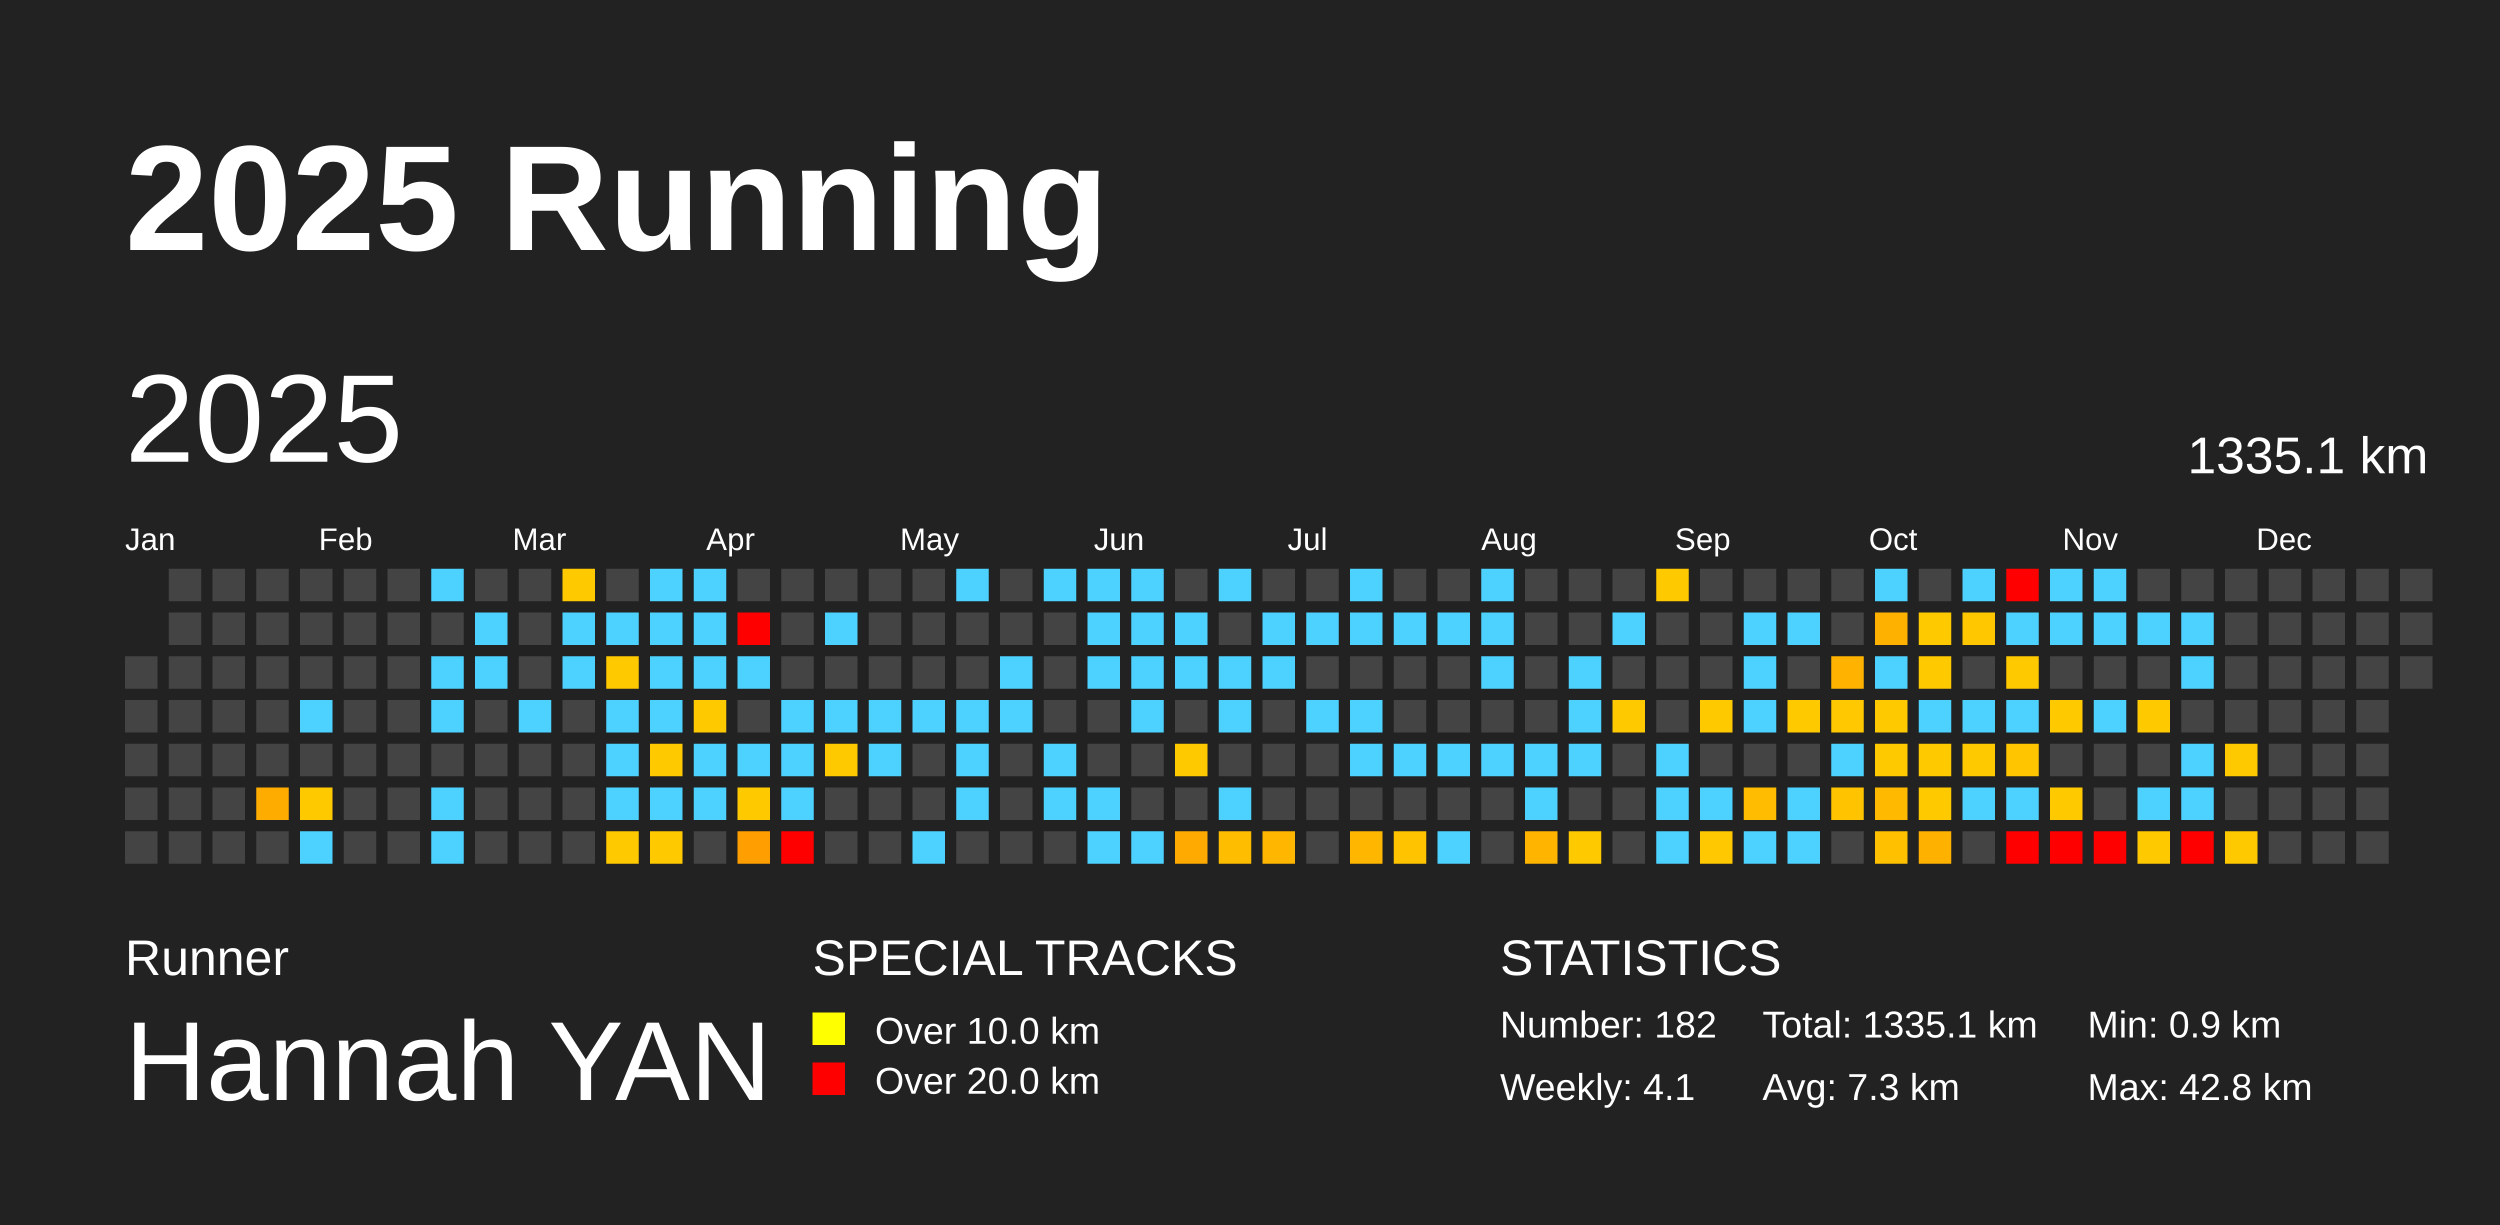
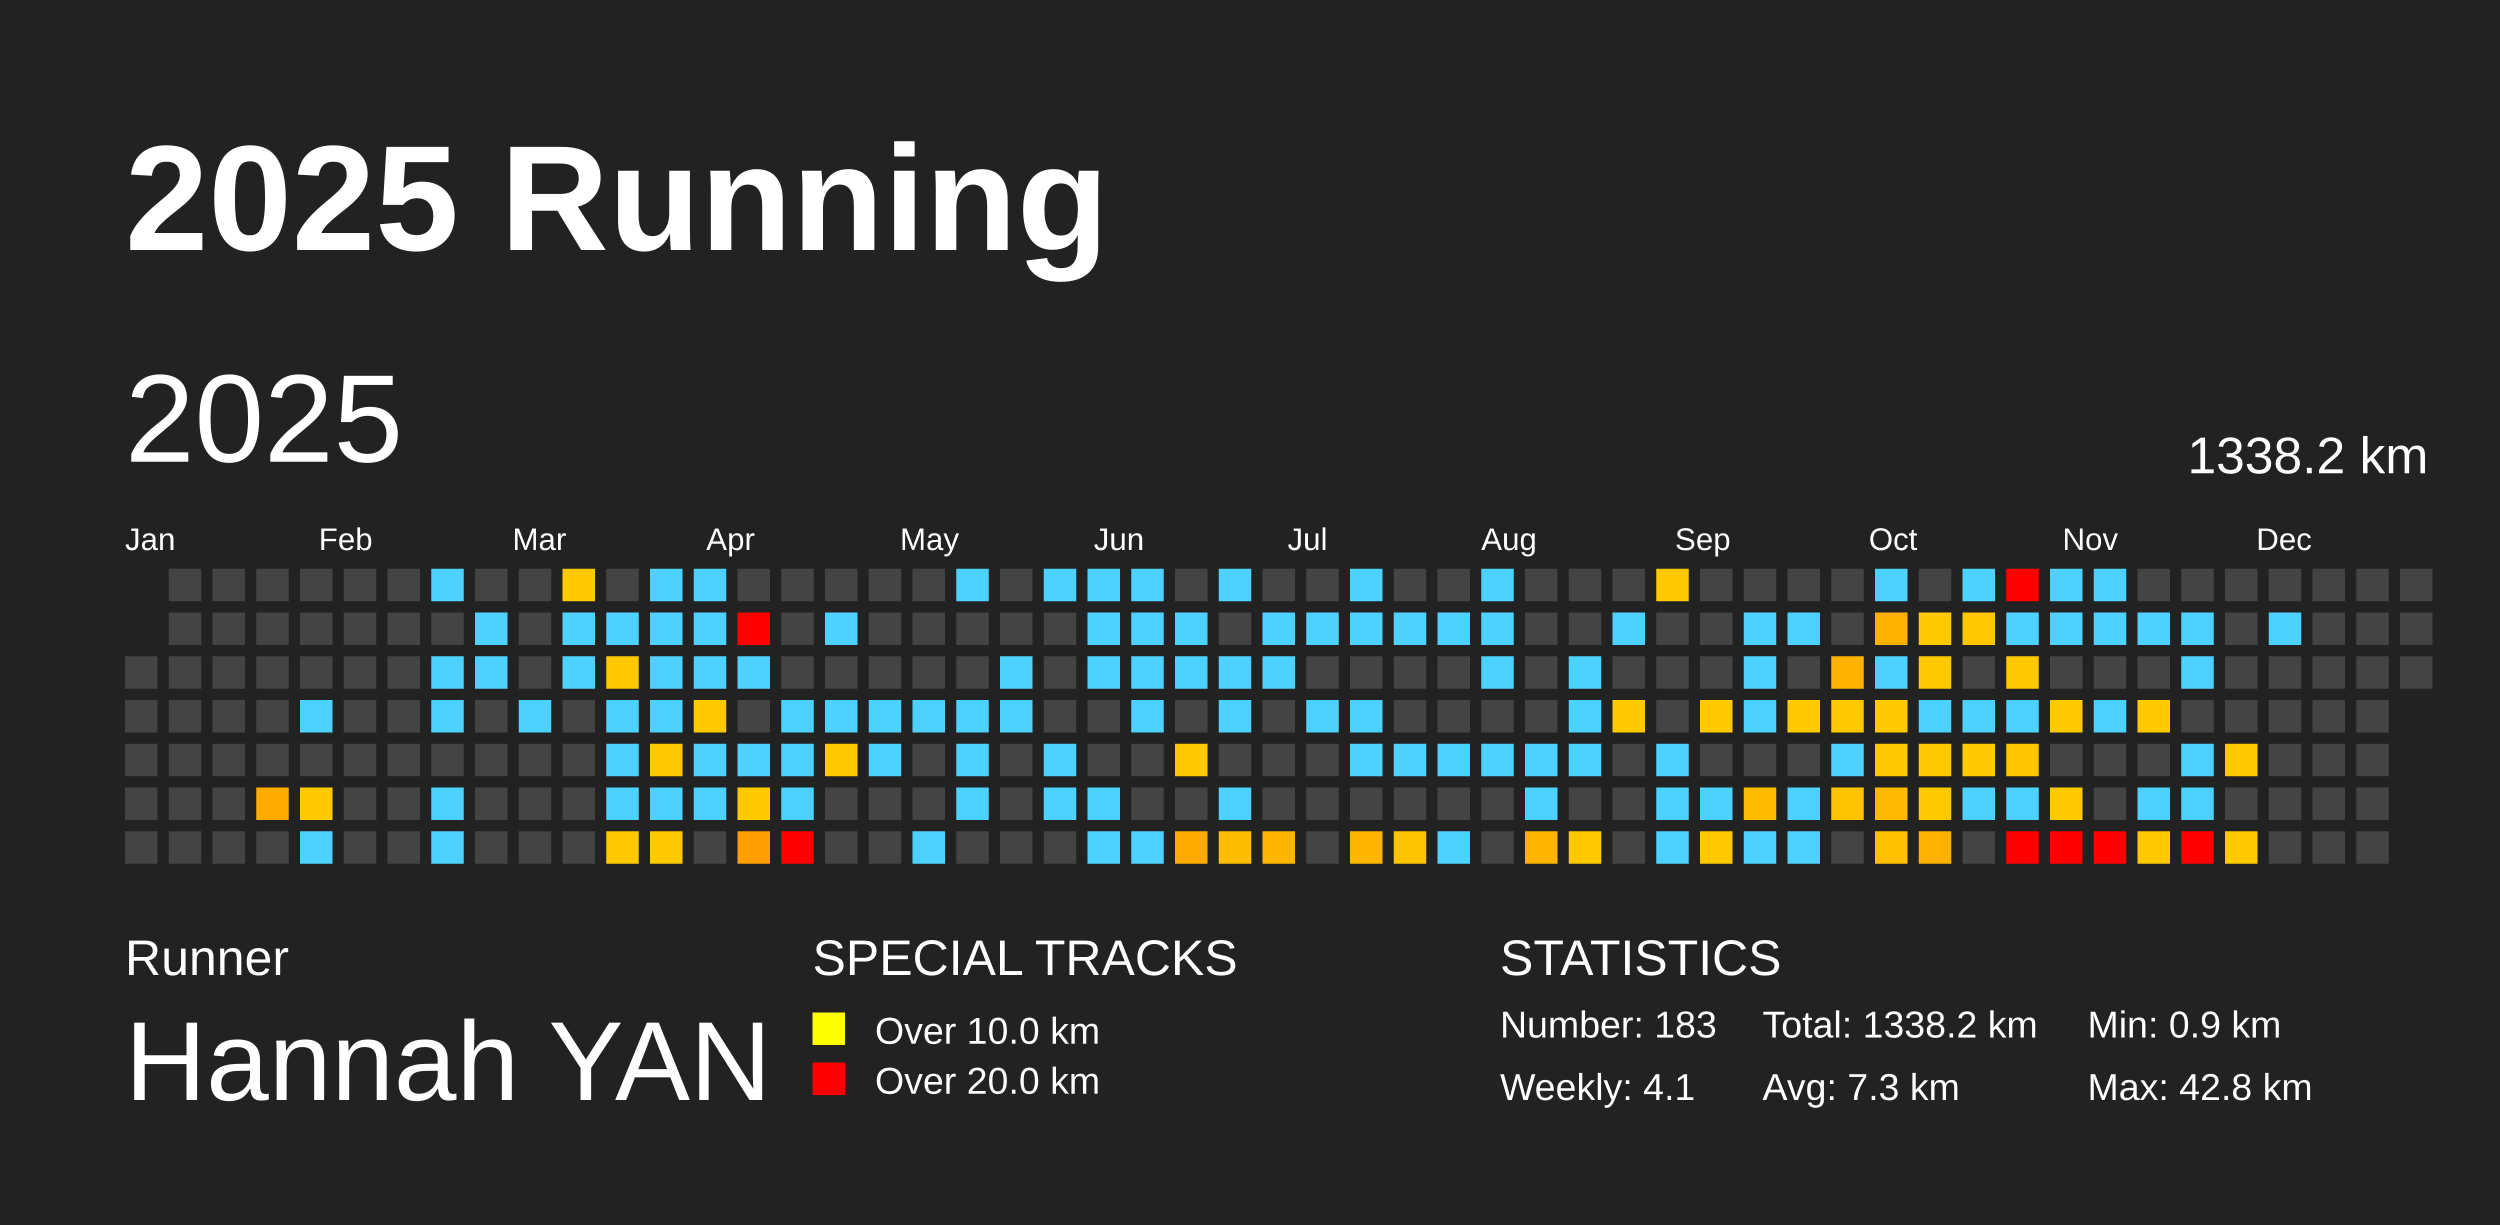
<svg xmlns="http://www.w3.org/2000/svg" baseProfile="full" height="98mm" version="1.1" viewBox="0,0,200,98" width="200mm">
  <defs />
  <rect fill="#222222" height="98" width="200" x="0" y="0" />
  <text fill="#FFFFFF" style="font-size:12px; font-family:Arial; font-weight:bold;" x="10" y="20">2025 Running</text>
  <text fill="#FFFFFF" style="font-size:4px; font-family:Arial" x="10" y="78">Runner</text>
  <text fill="#FFFFFF" style="font-size:9px; font-family:Arial" x="10" y="88">Hannah YAN</text>
  <text fill="#FFFFFF" style="font-size:4px; font-family:Arial" x="65" y="78">SPECIAL TRACKS</text>
  <rect fill="yellow" height="2.6" width="2.6" x="65" y="81" />
  <text fill="#FFFFFF" style="font-size:3px; font-family:Arial" x="70" y="83.5">Over 10.0 km</text>
  <rect fill="red" height="2.6" width="2.6" x="65" y="85" />
  <text fill="#FFFFFF" style="font-size:3px; font-family:Arial" x="70" y="87.5">Over 20.0 km</text>
  <text fill="#FFFFFF" style="font-size:4px; font-family:Arial" x="120" y="78">STATISTICS</text>
-   <text fill="#FFFFFF" style="font-size:3px; font-family:Arial" x="120" y="83">Number: 182</text>
+   <text fill="#FFFFFF" style="font-size:3px; font-family:Arial" x="120" y="83">Number: 183</text>
  <text fill="#FFFFFF" style="font-size:3px; font-family:Arial" x="120" y="88">Weekly: 4.1</text>
-   <text fill="#FFFFFF" style="font-size:3px; font-family:Arial" x="141" y="83">Total: 1335.1 km</text>
+   <text fill="#FFFFFF" style="font-size:3px; font-family:Arial" x="141" y="83">Total: 1338.2 km</text>
  <text fill="#FFFFFF" style="font-size:3px; font-family:Arial" x="141" y="88">Avg: 7.3 km</text>
  <text fill="#FFFFFF" style="font-size:3px; font-family:Arial" x="167" y="83">Min: 0.9 km</text>
  <text fill="#FFFFFF" style="font-size:3px; font-family:Arial" x="167" y="88">Max: 42.8 km</text>
  <text dominant-baseline="hanging" fill="#FFFFFF" style="font-size:10.0px; font-family:Arial;" x="10" y="30">2025</text>
-   <text dominant-baseline="hanging" fill="#FFFFFF" style="font-size:4.125px; font-family:Arial;" x="175" y="35">1335.1 km</text>
+   <text dominant-baseline="hanging" fill="#FFFFFF" style="font-size:4.125px; font-family:Arial;" x="175" y="35">1338.2 km</text>
  <text fill="#FFFFFF" style="font-size:2.5px; font-family:Arial" x="10.0" y="44">Jan</text>
  <text fill="#FFFFFF" style="font-size:2.5px; font-family:Arial" x="25.5" y="44">Feb</text>
  <text fill="#FFFFFF" style="font-size:2.5px; font-family:Arial" x="41.0" y="44">Mar</text>
  <text fill="#FFFFFF" style="font-size:2.5px; font-family:Arial" x="56.5" y="44">Apr</text>
  <text fill="#FFFFFF" style="font-size:2.5px; font-family:Arial" x="72.0" y="44">May</text>
  <text fill="#FFFFFF" style="font-size:2.5px; font-family:Arial" x="87.5" y="44">Jun</text>
  <text fill="#FFFFFF" style="font-size:2.5px; font-family:Arial" x="103.0" y="44">Jul</text>
  <text fill="#FFFFFF" style="font-size:2.5px; font-family:Arial" x="118.5" y="44">Aug</text>
  <text fill="#FFFFFF" style="font-size:2.5px; font-family:Arial" x="134.0" y="44">Sep</text>
  <text fill="#FFFFFF" style="font-size:2.5px; font-family:Arial" x="149.5" y="44">Oct</text>
  <text fill="#FFFFFF" style="font-size:2.5px; font-family:Arial" x="165.0" y="44">Nov</text>
  <text fill="#FFFFFF" style="font-size:2.5px; font-family:Arial" x="180.5" y="44">Dec</text>
  <rect fill="#444444" height="2.6" width="2.6" x="10.0" y="52.5" />
  <rect fill="#444444" height="2.6" width="2.6" x="10.0" y="56.0" />
  <rect fill="#444444" height="2.6" width="2.6" x="10.0" y="59.5" />
  <rect fill="#444444" height="2.6" width="2.6" x="10.0" y="63.0" />
  <rect fill="#444444" height="2.6" width="2.6" x="10.0" y="66.5" />
  <rect fill="#444444" height="2.6" width="2.6" x="13.5" y="45.5" />
  <rect fill="#444444" height="2.6" width="2.6" x="13.5" y="49.0" />
  <rect fill="#444444" height="2.6" width="2.6" x="13.5" y="52.5" />
  <rect fill="#444444" height="2.6" width="2.6" x="13.5" y="56.0" />
  <rect fill="#444444" height="2.6" width="2.6" x="13.5" y="59.5" />
  <rect fill="#444444" height="2.6" width="2.6" x="13.5" y="63.0" />
  <rect fill="#444444" height="2.6" width="2.6" x="13.5" y="66.5" />
  <rect fill="#444444" height="2.6" width="2.6" x="17.0" y="45.5" />
  <rect fill="#444444" height="2.6" width="2.6" x="17.0" y="49.0" />
  <rect fill="#444444" height="2.6" width="2.6" x="17.0" y="52.5" />
  <rect fill="#444444" height="2.6" width="2.6" x="17.0" y="56.0" />
  <rect fill="#444444" height="2.6" width="2.6" x="17.0" y="59.5" />
  <rect fill="#444444" height="2.6" width="2.6" x="17.0" y="63.0" />
  <rect fill="#444444" height="2.6" width="2.6" x="17.0" y="66.5" />
  <rect fill="#444444" height="2.6" width="2.6" x="20.5" y="45.5" />
  <rect fill="#444444" height="2.6" width="2.6" x="20.5" y="49.0" />
  <rect fill="#444444" height="2.6" width="2.6" x="20.5" y="52.5" />
  <rect fill="#444444" height="2.6" width="2.6" x="20.5" y="56.0" />
  <rect fill="#444444" height="2.6" width="2.6" x="20.5" y="59.5" />
  <rect fill="#ffac00" height="2.6" width="2.6" x="20.5" y="63.0" />
  <rect fill="#444444" height="2.6" width="2.6" x="20.5" y="66.5" />
  <rect fill="#444444" height="2.6" width="2.6" x="24.0" y="45.5" />
  <rect fill="#444444" height="2.6" width="2.6" x="24.0" y="49.0" />
  <rect fill="#444444" height="2.6" width="2.6" x="24.0" y="52.5" />
  <rect fill="#4dd2ff" height="2.6" width="2.6" x="24.0" y="56.0" />
  <rect fill="#444444" height="2.6" width="2.6" x="24.0" y="59.5" />
  <rect fill="#ffc900" height="2.6" width="2.6" x="24.0" y="63.0" />
  <rect fill="#4dd2ff" height="2.6" width="2.6" x="24.0" y="66.5" />
  <rect fill="#444444" height="2.6" width="2.6" x="27.5" y="45.5" />
  <rect fill="#444444" height="2.6" width="2.6" x="27.5" y="49.0" />
  <rect fill="#444444" height="2.6" width="2.6" x="27.5" y="52.5" />
  <rect fill="#444444" height="2.6" width="2.6" x="27.5" y="56.0" />
  <rect fill="#444444" height="2.6" width="2.6" x="27.5" y="59.5" />
  <rect fill="#444444" height="2.6" width="2.6" x="27.5" y="63.0" />
  <rect fill="#444444" height="2.6" width="2.6" x="27.5" y="66.5" />
  <rect fill="#444444" height="2.6" width="2.6" x="31.0" y="45.5" />
  <rect fill="#444444" height="2.6" width="2.6" x="31.0" y="49.0" />
  <rect fill="#444444" height="2.6" width="2.6" x="31.0" y="52.5" />
  <rect fill="#444444" height="2.6" width="2.6" x="31.0" y="56.0" />
  <rect fill="#444444" height="2.6" width="2.6" x="31.0" y="59.5" />
  <rect fill="#444444" height="2.6" width="2.6" x="31.0" y="63.0" />
  <rect fill="#444444" height="2.6" width="2.6" x="31.0" y="66.5" />
  <rect fill="#4dd2ff" height="2.6" width="2.6" x="34.5" y="45.5" />
  <rect fill="#444444" height="2.6" width="2.6" x="34.5" y="49.0" />
  <rect fill="#4dd2ff" height="2.6" width="2.6" x="34.5" y="52.5" />
  <rect fill="#4dd2ff" height="2.6" width="2.6" x="34.5" y="56.0" />
  <rect fill="#444444" height="2.6" width="2.6" x="34.5" y="59.5" />
  <rect fill="#4dd2ff" height="2.6" width="2.6" x="34.5" y="63.0" />
  <rect fill="#4dd2ff" height="2.6" width="2.6" x="34.5" y="66.5" />
  <rect fill="#444444" height="2.6" width="2.6" x="38.0" y="45.5" />
  <rect fill="#4dd2ff" height="2.6" width="2.6" x="38.0" y="49.0" />
  <rect fill="#4dd2ff" height="2.6" width="2.6" x="38.0" y="52.5" />
  <rect fill="#444444" height="2.6" width="2.6" x="38.0" y="56.0" />
  <rect fill="#444444" height="2.6" width="2.6" x="38.0" y="59.5" />
  <rect fill="#444444" height="2.6" width="2.6" x="38.0" y="63.0" />
  <rect fill="#444444" height="2.6" width="2.6" x="38.0" y="66.5" />
  <rect fill="#444444" height="2.6" width="2.6" x="41.5" y="45.5" />
  <rect fill="#444444" height="2.6" width="2.6" x="41.5" y="49.0" />
  <rect fill="#444444" height="2.6" width="2.6" x="41.5" y="52.5" />
  <rect fill="#4dd2ff" height="2.6" width="2.6" x="41.5" y="56.0" />
  <rect fill="#444444" height="2.6" width="2.6" x="41.5" y="59.5" />
  <rect fill="#444444" height="2.6" width="2.6" x="41.5" y="63.0" />
  <rect fill="#444444" height="2.6" width="2.6" x="41.5" y="66.5" />
  <rect fill="#ffc900" height="2.6" width="2.6" x="45.0" y="45.5" />
  <rect fill="#4dd2ff" height="2.6" width="2.6" x="45.0" y="49.0" />
  <rect fill="#4dd2ff" height="2.6" width="2.6" x="45.0" y="52.5" />
  <rect fill="#444444" height="2.6" width="2.6" x="45.0" y="56.0" />
  <rect fill="#444444" height="2.6" width="2.6" x="45.0" y="59.5" />
  <rect fill="#444444" height="2.6" width="2.6" x="45.0" y="63.0" />
  <rect fill="#444444" height="2.6" width="2.6" x="45.0" y="66.5" />
  <rect fill="#444444" height="2.6" width="2.6" x="48.5" y="45.5" />
  <rect fill="#4dd2ff" height="2.6" width="2.6" x="48.5" y="49.0" />
  <rect fill="#ffc900" height="2.6" width="2.6" x="48.5" y="52.5" />
  <rect fill="#4dd2ff" height="2.6" width="2.6" x="48.5" y="56.0" />
  <rect fill="#4dd2ff" height="2.6" width="2.6" x="48.5" y="59.5" />
  <rect fill="#4dd2ff" height="2.6" width="2.6" x="48.5" y="63.0" />
  <rect fill="#ffc900" height="2.6" width="2.6" x="48.5" y="66.5" />
  <rect fill="#4dd2ff" height="2.6" width="2.6" x="52.0" y="45.5" />
  <rect fill="#4dd2ff" height="2.6" width="2.6" x="52.0" y="49.0" />
  <rect fill="#4dd2ff" height="2.6" width="2.6" x="52.0" y="52.5" />
  <rect fill="#4dd2ff" height="2.6" width="2.6" x="52.0" y="56.0" />
  <rect fill="#ffc900" height="2.6" width="2.6" x="52.0" y="59.5" />
  <rect fill="#4dd2ff" height="2.6" width="2.6" x="52.0" y="63.0" />
  <rect fill="#ffc900" height="2.6" width="2.6" x="52.0" y="66.5" />
  <rect fill="#4dd2ff" height="2.6" width="2.6" x="55.5" y="45.5" />
  <rect fill="#4dd2ff" height="2.6" width="2.6" x="55.5" y="49.0" />
  <rect fill="#4dd2ff" height="2.6" width="2.6" x="55.5" y="52.5" />
  <rect fill="#ffc900" height="2.6" width="2.6" x="55.5" y="56.0" />
  <rect fill="#4dd2ff" height="2.6" width="2.6" x="55.5" y="59.5" />
  <rect fill="#4dd2ff" height="2.6" width="2.6" x="55.5" y="63.0" />
  <rect fill="#444444" height="2.6" width="2.6" x="55.5" y="66.5" />
  <rect fill="#444444" height="2.6" width="2.6" x="59.0" y="45.5" />
  <rect fill="red" height="2.6" width="2.6" x="59.0" y="49.0" />
  <rect fill="#4dd2ff" height="2.6" width="2.6" x="59.0" y="52.5" />
  <rect fill="#444444" height="2.6" width="2.6" x="59.0" y="56.0" />
  <rect fill="#4dd2ff" height="2.6" width="2.6" x="59.0" y="59.5" />
  <rect fill="#ffc900" height="2.6" width="2.6" x="59.0" y="63.0" />
  <rect fill="#ff9e00" height="2.6" width="2.6" x="59.0" y="66.5" />
  <rect fill="#444444" height="2.6" width="2.6" x="62.5" y="45.5" />
  <rect fill="#444444" height="2.6" width="2.6" x="62.5" y="49.0" />
  <rect fill="#444444" height="2.6" width="2.6" x="62.5" y="52.5" />
  <rect fill="#4dd2ff" height="2.6" width="2.6" x="62.5" y="56.0" />
  <rect fill="#4dd2ff" height="2.6" width="2.6" x="62.5" y="59.5" />
  <rect fill="#4dd2ff" height="2.6" width="2.6" x="62.5" y="63.0" />
  <rect fill="red" height="2.6" width="2.6" x="62.5" y="66.5" />
  <rect fill="#444444" height="2.6" width="2.6" x="66.0" y="45.5" />
  <rect fill="#4dd2ff" height="2.6" width="2.6" x="66.0" y="49.0" />
  <rect fill="#444444" height="2.6" width="2.6" x="66.0" y="52.5" />
  <rect fill="#4dd2ff" height="2.6" width="2.6" x="66.0" y="56.0" />
  <rect fill="#ffc900" height="2.6" width="2.6" x="66.0" y="59.5" />
  <rect fill="#444444" height="2.6" width="2.6" x="66.0" y="63.0" />
  <rect fill="#444444" height="2.6" width="2.6" x="66.0" y="66.5" />
  <rect fill="#444444" height="2.6" width="2.6" x="69.5" y="45.5" />
  <rect fill="#444444" height="2.6" width="2.6" x="69.5" y="49.0" />
  <rect fill="#444444" height="2.6" width="2.6" x="69.5" y="52.5" />
  <rect fill="#4dd2ff" height="2.6" width="2.6" x="69.5" y="56.0" />
  <rect fill="#4dd2ff" height="2.6" width="2.6" x="69.5" y="59.5" />
  <rect fill="#444444" height="2.6" width="2.6" x="69.5" y="63.0" />
  <rect fill="#444444" height="2.6" width="2.6" x="69.5" y="66.5" />
  <rect fill="#444444" height="2.6" width="2.6" x="73.0" y="45.5" />
  <rect fill="#444444" height="2.6" width="2.6" x="73.0" y="49.0" />
  <rect fill="#444444" height="2.6" width="2.6" x="73.0" y="52.5" />
  <rect fill="#4dd2ff" height="2.6" width="2.6" x="73.0" y="56.0" />
  <rect fill="#444444" height="2.6" width="2.6" x="73.0" y="59.5" />
  <rect fill="#444444" height="2.6" width="2.6" x="73.0" y="63.0" />
  <rect fill="#4dd2ff" height="2.6" width="2.6" x="73.0" y="66.5" />
  <rect fill="#4dd2ff" height="2.6" width="2.6" x="76.5" y="45.5" />
  <rect fill="#444444" height="2.6" width="2.6" x="76.5" y="49.0" />
  <rect fill="#444444" height="2.6" width="2.6" x="76.5" y="52.5" />
  <rect fill="#4dd2ff" height="2.6" width="2.6" x="76.5" y="56.0" />
  <rect fill="#4dd2ff" height="2.6" width="2.6" x="76.5" y="59.5" />
  <rect fill="#4dd2ff" height="2.6" width="2.6" x="76.5" y="63.0" />
  <rect fill="#444444" height="2.6" width="2.6" x="76.5" y="66.5" />
  <rect fill="#444444" height="2.6" width="2.6" x="80.0" y="45.5" />
  <rect fill="#444444" height="2.6" width="2.6" x="80.0" y="49.0" />
  <rect fill="#4dd2ff" height="2.6" width="2.6" x="80.0" y="52.5" />
  <rect fill="#4dd2ff" height="2.6" width="2.6" x="80.0" y="56.0" />
  <rect fill="#444444" height="2.6" width="2.6" x="80.0" y="59.5" />
  <rect fill="#444444" height="2.6" width="2.6" x="80.0" y="63.0" />
  <rect fill="#444444" height="2.6" width="2.6" x="80.0" y="66.5" />
  <rect fill="#4dd2ff" height="2.6" width="2.6" x="83.5" y="45.5" />
  <rect fill="#444444" height="2.6" width="2.6" x="83.5" y="49.0" />
  <rect fill="#444444" height="2.6" width="2.6" x="83.5" y="52.5" />
  <rect fill="#444444" height="2.6" width="2.6" x="83.5" y="56.0" />
  <rect fill="#4dd2ff" height="2.6" width="2.6" x="83.5" y="59.5" />
  <rect fill="#4dd2ff" height="2.6" width="2.6" x="83.5" y="63.0" />
  <rect fill="#444444" height="2.6" width="2.6" x="83.5" y="66.5" />
  <rect fill="#4dd2ff" height="2.6" width="2.6" x="87.0" y="45.5" />
  <rect fill="#4dd2ff" height="2.6" width="2.6" x="87.0" y="49.0" />
  <rect fill="#4dd2ff" height="2.6" width="2.6" x="87.0" y="52.5" />
  <rect fill="#444444" height="2.6" width="2.6" x="87.0" y="56.0" />
  <rect fill="#444444" height="2.6" width="2.6" x="87.0" y="59.5" />
  <rect fill="#4dd2ff" height="2.6" width="2.6" x="87.0" y="63.0" />
  <rect fill="#4dd2ff" height="2.6" width="2.6" x="87.0" y="66.5" />
  <rect fill="#4dd2ff" height="2.6" width="2.6" x="90.5" y="45.5" />
  <rect fill="#4dd2ff" height="2.6" width="2.6" x="90.5" y="49.0" />
  <rect fill="#4dd2ff" height="2.6" width="2.6" x="90.5" y="52.5" />
  <rect fill="#4dd2ff" height="2.6" width="2.6" x="90.5" y="56.0" />
  <rect fill="#444444" height="2.6" width="2.6" x="90.5" y="59.5" />
  <rect fill="#444444" height="2.6" width="2.6" x="90.5" y="63.0" />
  <rect fill="#4dd2ff" height="2.6" width="2.6" x="90.5" y="66.5" />
  <rect fill="#444444" height="2.6" width="2.6" x="94.0" y="45.5" />
  <rect fill="#4dd2ff" height="2.6" width="2.6" x="94.0" y="49.0" />
  <rect fill="#4dd2ff" height="2.6" width="2.6" x="94.0" y="52.5" />
  <rect fill="#444444" height="2.6" width="2.6" x="94.0" y="56.0" />
  <rect fill="#ffc900" height="2.6" width="2.6" x="94.0" y="59.5" />
  <rect fill="#444444" height="2.6" width="2.6" x="94.0" y="63.0" />
  <rect fill="#ffaa00" height="2.6" width="2.6" x="94.0" y="66.5" />
  <rect fill="#4dd2ff" height="2.6" width="2.6" x="97.5" y="45.5" />
  <rect fill="#444444" height="2.6" width="2.6" x="97.5" y="49.0" />
  <rect fill="#4dd2ff" height="2.6" width="2.6" x="97.5" y="52.5" />
  <rect fill="#4dd2ff" height="2.6" width="2.6" x="97.5" y="56.0" />
  <rect fill="#444444" height="2.6" width="2.6" x="97.5" y="59.5" />
  <rect fill="#4dd2ff" height="2.6" width="2.6" x="97.5" y="63.0" />
  <rect fill="#ffbd00" height="2.6" width="2.6" x="97.5" y="66.5" />
  <rect fill="#444444" height="2.6" width="2.6" x="101.0" y="45.5" />
  <rect fill="#4dd2ff" height="2.6" width="2.6" x="101.0" y="49.0" />
  <rect fill="#4dd2ff" height="2.6" width="2.6" x="101.0" y="52.5" />
  <rect fill="#444444" height="2.6" width="2.6" x="101.0" y="56.0" />
  <rect fill="#444444" height="2.6" width="2.6" x="101.0" y="59.5" />
  <rect fill="#444444" height="2.6" width="2.6" x="101.0" y="63.0" />
  <rect fill="#ffb600" height="2.6" width="2.6" x="101.0" y="66.5" />
  <rect fill="#444444" height="2.6" width="2.6" x="104.5" y="45.5" />
  <rect fill="#4dd2ff" height="2.6" width="2.6" x="104.5" y="49.0" />
  <rect fill="#444444" height="2.6" width="2.6" x="104.5" y="52.5" />
  <rect fill="#4dd2ff" height="2.6" width="2.6" x="104.5" y="56.0" />
  <rect fill="#444444" height="2.6" width="2.6" x="104.5" y="59.5" />
  <rect fill="#444444" height="2.6" width="2.6" x="104.5" y="63.0" />
  <rect fill="#444444" height="2.6" width="2.6" x="104.5" y="66.5" />
  <rect fill="#4dd2ff" height="2.6" width="2.6" x="108.0" y="45.5" />
  <rect fill="#4dd2ff" height="2.6" width="2.6" x="108.0" y="49.0" />
  <rect fill="#444444" height="2.6" width="2.6" x="108.0" y="52.5" />
  <rect fill="#4dd2ff" height="2.6" width="2.6" x="108.0" y="56.0" />
  <rect fill="#4dd2ff" height="2.6" width="2.6" x="108.0" y="59.5" />
  <rect fill="#444444" height="2.6" width="2.6" x="108.0" y="63.0" />
  <rect fill="#ffb600" height="2.6" width="2.6" x="108.0" y="66.5" />
  <rect fill="#444444" height="2.6" width="2.6" x="111.5" y="45.5" />
  <rect fill="#4dd2ff" height="2.6" width="2.6" x="111.5" y="49.0" />
  <rect fill="#444444" height="2.6" width="2.6" x="111.5" y="52.5" />
  <rect fill="#444444" height="2.6" width="2.6" x="111.5" y="56.0" />
  <rect fill="#4dd2ff" height="2.6" width="2.6" x="111.5" y="59.5" />
  <rect fill="#444444" height="2.6" width="2.6" x="111.5" y="63.0" />
  <rect fill="#ffc300" height="2.6" width="2.6" x="111.5" y="66.5" />
  <rect fill="#444444" height="2.6" width="2.6" x="115.0" y="45.5" />
  <rect fill="#4dd2ff" height="2.6" width="2.6" x="115.0" y="49.0" />
  <rect fill="#444444" height="2.6" width="2.6" x="115.0" y="52.5" />
  <rect fill="#444444" height="2.6" width="2.6" x="115.0" y="56.0" />
  <rect fill="#4dd2ff" height="2.6" width="2.6" x="115.0" y="59.5" />
  <rect fill="#444444" height="2.6" width="2.6" x="115.0" y="63.0" />
  <rect fill="#4dd2ff" height="2.6" width="2.6" x="115.0" y="66.5" />
  <rect fill="#4dd2ff" height="2.6" width="2.6" x="118.5" y="45.5" />
  <rect fill="#4dd2ff" height="2.6" width="2.6" x="118.5" y="49.0" />
  <rect fill="#4dd2ff" height="2.6" width="2.6" x="118.5" y="52.5" />
  <rect fill="#444444" height="2.6" width="2.6" x="118.5" y="56.0" />
  <rect fill="#4dd2ff" height="2.6" width="2.6" x="118.5" y="59.5" />
  <rect fill="#444444" height="2.6" width="2.6" x="118.5" y="63.0" />
  <rect fill="#444444" height="2.6" width="2.6" x="118.5" y="66.5" />
  <rect fill="#444444" height="2.6" width="2.6" x="122.0" y="45.5" />
  <rect fill="#444444" height="2.6" width="2.6" x="122.0" y="49.0" />
  <rect fill="#444444" height="2.6" width="2.6" x="122.0" y="52.5" />
  <rect fill="#444444" height="2.6" width="2.6" x="122.0" y="56.0" />
  <rect fill="#4dd2ff" height="2.6" width="2.6" x="122.0" y="59.5" />
  <rect fill="#4dd2ff" height="2.6" width="2.6" x="122.0" y="63.0" />
  <rect fill="#ffb500" height="2.6" width="2.6" x="122.0" y="66.5" />
  <rect fill="#444444" height="2.6" width="2.6" x="125.5" y="45.5" />
  <rect fill="#444444" height="2.6" width="2.6" x="125.5" y="49.0" />
  <rect fill="#4dd2ff" height="2.6" width="2.6" x="125.5" y="52.5" />
  <rect fill="#4dd2ff" height="2.6" width="2.6" x="125.5" y="56.0" />
  <rect fill="#4dd2ff" height="2.6" width="2.6" x="125.5" y="59.5" />
  <rect fill="#444444" height="2.6" width="2.6" x="125.5" y="63.0" />
  <rect fill="#ffc900" height="2.6" width="2.6" x="125.5" y="66.5" />
  <rect fill="#444444" height="2.6" width="2.6" x="129.0" y="45.5" />
  <rect fill="#4dd2ff" height="2.6" width="2.6" x="129.0" y="49.0" />
  <rect fill="#444444" height="2.6" width="2.6" x="129.0" y="52.5" />
  <rect fill="#ffc900" height="2.6" width="2.6" x="129.0" y="56.0" />
  <rect fill="#444444" height="2.6" width="2.6" x="129.0" y="59.5" />
  <rect fill="#444444" height="2.6" width="2.6" x="129.0" y="63.0" />
  <rect fill="#444444" height="2.6" width="2.6" x="129.0" y="66.5" />
  <rect fill="#ffc900" height="2.6" width="2.6" x="132.5" y="45.5" />
  <rect fill="#444444" height="2.6" width="2.6" x="132.5" y="49.0" />
  <rect fill="#444444" height="2.6" width="2.6" x="132.5" y="52.5" />
  <rect fill="#444444" height="2.6" width="2.6" x="132.5" y="56.0" />
  <rect fill="#4dd2ff" height="2.6" width="2.6" x="132.5" y="59.5" />
  <rect fill="#4dd2ff" height="2.6" width="2.6" x="132.5" y="63.0" />
  <rect fill="#4dd2ff" height="2.6" width="2.6" x="132.5" y="66.5" />
  <rect fill="#444444" height="2.6" width="2.6" x="136.0" y="45.5" />
  <rect fill="#444444" height="2.6" width="2.6" x="136.0" y="49.0" />
  <rect fill="#444444" height="2.6" width="2.6" x="136.0" y="52.5" />
  <rect fill="#ffc900" height="2.6" width="2.6" x="136.0" y="56.0" />
  <rect fill="#444444" height="2.6" width="2.6" x="136.0" y="59.5" />
  <rect fill="#4dd2ff" height="2.6" width="2.6" x="136.0" y="63.0" />
  <rect fill="#ffc800" height="2.6" width="2.6" x="136.0" y="66.5" />
  <rect fill="#444444" height="2.6" width="2.6" x="139.5" y="45.5" />
  <rect fill="#4dd2ff" height="2.6" width="2.6" x="139.5" y="49.0" />
  <rect fill="#4dd2ff" height="2.6" width="2.6" x="139.5" y="52.5" />
  <rect fill="#4dd2ff" height="2.6" width="2.6" x="139.5" y="56.0" />
  <rect fill="#444444" height="2.6" width="2.6" x="139.5" y="59.5" />
  <rect fill="#ffbc00" height="2.6" width="2.6" x="139.5" y="63.0" />
  <rect fill="#4dd2ff" height="2.6" width="2.6" x="139.5" y="66.5" />
  <rect fill="#444444" height="2.6" width="2.6" x="143.0" y="45.5" />
  <rect fill="#4dd2ff" height="2.6" width="2.6" x="143.0" y="49.0" />
  <rect fill="#444444" height="2.6" width="2.6" x="143.0" y="52.5" />
  <rect fill="#ffc900" height="2.6" width="2.6" x="143.0" y="56.0" />
  <rect fill="#444444" height="2.6" width="2.6" x="143.0" y="59.5" />
  <rect fill="#4dd2ff" height="2.6" width="2.6" x="143.0" y="63.0" />
  <rect fill="#4dd2ff" height="2.6" width="2.6" x="143.0" y="66.5" />
  <rect fill="#444444" height="2.6" width="2.6" x="146.5" y="45.5" />
  <rect fill="#444444" height="2.6" width="2.6" x="146.5" y="49.0" />
  <rect fill="#ffb300" height="2.6" width="2.6" x="146.5" y="52.5" />
  <rect fill="#ffc800" height="2.6" width="2.6" x="146.5" y="56.0" />
  <rect fill="#4dd2ff" height="2.6" width="2.6" x="146.5" y="59.5" />
  <rect fill="#ffc300" height="2.6" width="2.6" x="146.5" y="63.0" />
  <rect fill="#444444" height="2.6" width="2.6" x="146.5" y="66.5" />
  <rect fill="#4dd2ff" height="2.6" width="2.6" x="150.0" y="45.5" />
  <rect fill="#ffb100" height="2.6" width="2.6" x="150.0" y="49.0" />
  <rect fill="#4dd2ff" height="2.6" width="2.6" x="150.0" y="52.5" />
  <rect fill="#ffc900" height="2.6" width="2.6" x="150.0" y="56.0" />
  <rect fill="#ffc900" height="2.6" width="2.6" x="150.0" y="59.5" />
  <rect fill="#ffba00" height="2.6" width="2.6" x="150.0" y="63.0" />
  <rect fill="#ffc000" height="2.6" width="2.6" x="150.0" y="66.5" />
  <rect fill="#444444" height="2.6" width="2.6" x="153.5" y="45.5" />
  <rect fill="#ffc900" height="2.6" width="2.6" x="153.5" y="49.0" />
  <rect fill="#ffc900" height="2.6" width="2.6" x="153.5" y="52.5" />
  <rect fill="#4dd2ff" height="2.6" width="2.6" x="153.5" y="56.0" />
  <rect fill="#ffc900" height="2.6" width="2.6" x="153.5" y="59.5" />
  <rect fill="#ffc900" height="2.6" width="2.6" x="153.5" y="63.0" />
  <rect fill="#ffb100" height="2.6" width="2.6" x="153.5" y="66.5" />
  <rect fill="#4dd2ff" height="2.6" width="2.6" x="157.0" y="45.5" />
  <rect fill="#ffc700" height="2.6" width="2.6" x="157.0" y="49.0" />
  <rect fill="#444444" height="2.6" width="2.6" x="157.0" y="52.5" />
  <rect fill="#4dd2ff" height="2.6" width="2.6" x="157.0" y="56.0" />
  <rect fill="#ffc900" height="2.6" width="2.6" x="157.0" y="59.5" />
  <rect fill="#4dd2ff" height="2.6" width="2.6" x="157.0" y="63.0" />
  <rect fill="#444444" height="2.6" width="2.6" x="157.0" y="66.5" />
  <rect fill="red" height="2.6" width="2.6" x="160.5" y="45.5" />
  <rect fill="#4dd2ff" height="2.6" width="2.6" x="160.5" y="49.0" />
  <rect fill="#ffc900" height="2.6" width="2.6" x="160.5" y="52.5" />
  <rect fill="#4dd2ff" height="2.6" width="2.6" x="160.5" y="56.0" />
  <rect fill="#ffc600" height="2.6" width="2.6" x="160.5" y="59.5" />
  <rect fill="#4dd2ff" height="2.6" width="2.6" x="160.5" y="63.0" />
  <rect fill="red" height="2.6" width="2.6" x="160.5" y="66.5" />
  <rect fill="#4dd2ff" height="2.6" width="2.6" x="164.0" y="45.5" />
  <rect fill="#4dd2ff" height="2.6" width="2.6" x="164.0" y="49.0" />
  <rect fill="#444444" height="2.6" width="2.6" x="164.0" y="52.5" />
  <rect fill="#ffc900" height="2.6" width="2.6" x="164.0" y="56.0" />
  <rect fill="#444444" height="2.6" width="2.6" x="164.0" y="59.5" />
  <rect fill="#ffc900" height="2.6" width="2.6" x="164.0" y="63.0" />
  <rect fill="red" height="2.6" width="2.6" x="164.0" y="66.5" />
  <rect fill="#4dd2ff" height="2.6" width="2.6" x="167.5" y="45.5" />
  <rect fill="#4dd2ff" height="2.6" width="2.6" x="167.5" y="49.0" />
  <rect fill="#444444" height="2.6" width="2.6" x="167.5" y="52.5" />
  <rect fill="#4dd2ff" height="2.6" width="2.6" x="167.5" y="56.0" />
  <rect fill="#444444" height="2.6" width="2.6" x="167.5" y="59.5" />
  <rect fill="#444444" height="2.6" width="2.6" x="167.5" y="63.0" />
  <rect fill="red" height="2.6" width="2.6" x="167.5" y="66.5" />
  <rect fill="#444444" height="2.6" width="2.6" x="171.0" y="45.5" />
  <rect fill="#4dd2ff" height="2.6" width="2.6" x="171.0" y="49.0" />
  <rect fill="#444444" height="2.6" width="2.6" x="171.0" y="52.5" />
  <rect fill="#ffc900" height="2.6" width="2.6" x="171.0" y="56.0" />
  <rect fill="#444444" height="2.6" width="2.6" x="171.0" y="59.5" />
  <rect fill="#4dd2ff" height="2.6" width="2.6" x="171.0" y="63.0" />
  <rect fill="#ffc900" height="2.6" width="2.6" x="171.0" y="66.5" />
  <rect fill="#444444" height="2.6" width="2.6" x="174.5" y="45.5" />
  <rect fill="#4dd2ff" height="2.6" width="2.6" x="174.5" y="49.0" />
  <rect fill="#4dd2ff" height="2.6" width="2.6" x="174.5" y="52.5" />
  <rect fill="#444444" height="2.6" width="2.6" x="174.5" y="56.0" />
  <rect fill="#4dd2ff" height="2.6" width="2.6" x="174.5" y="59.5" />
  <rect fill="#4dd2ff" height="2.6" width="2.6" x="174.5" y="63.0" />
  <rect fill="red" height="2.6" width="2.6" x="174.5" y="66.5" />
  <rect fill="#444444" height="2.6" width="2.6" x="178.0" y="45.5" />
  <rect fill="#444444" height="2.6" width="2.6" x="178.0" y="49.0" />
  <rect fill="#444444" height="2.6" width="2.6" x="178.0" y="52.5" />
  <rect fill="#444444" height="2.6" width="2.6" x="178.0" y="56.0" />
  <rect fill="#ffc900" height="2.6" width="2.6" x="178.0" y="59.5" />
  <rect fill="#444444" height="2.6" width="2.6" x="178.0" y="63.0" />
  <rect fill="#ffc900" height="2.6" width="2.6" x="178.0" y="66.5" />
  <rect fill="#444444" height="2.6" width="2.6" x="181.5" y="45.5" />
-   <rect fill="#444444" height="2.6" width="2.6" x="181.5" y="49.0" />
+   <rect fill="#4dd2ff" height="2.6" width="2.6" x="181.5" y="49.0" />
  <rect fill="#444444" height="2.6" width="2.6" x="181.5" y="52.5" />
  <rect fill="#444444" height="2.6" width="2.6" x="181.5" y="56.0" />
  <rect fill="#444444" height="2.6" width="2.6" x="181.5" y="59.5" />
  <rect fill="#444444" height="2.6" width="2.6" x="181.5" y="63.0" />
  <rect fill="#444444" height="2.6" width="2.6" x="181.5" y="66.5" />
  <rect fill="#444444" height="2.6" width="2.6" x="185.0" y="45.5" />
  <rect fill="#444444" height="2.6" width="2.6" x="185.0" y="49.0" />
  <rect fill="#444444" height="2.6" width="2.6" x="185.0" y="52.5" />
  <rect fill="#444444" height="2.6" width="2.6" x="185.0" y="56.0" />
  <rect fill="#444444" height="2.6" width="2.6" x="185.0" y="59.5" />
  <rect fill="#444444" height="2.6" width="2.6" x="185.0" y="63.0" />
  <rect fill="#444444" height="2.6" width="2.6" x="185.0" y="66.5" />
  <rect fill="#444444" height="2.6" width="2.6" x="188.5" y="45.5" />
  <rect fill="#444444" height="2.6" width="2.6" x="188.5" y="49.0" />
  <rect fill="#444444" height="2.6" width="2.6" x="188.5" y="52.5" />
  <rect fill="#444444" height="2.6" width="2.6" x="188.5" y="56.0" />
  <rect fill="#444444" height="2.6" width="2.6" x="188.5" y="59.5" />
  <rect fill="#444444" height="2.6" width="2.6" x="188.5" y="63.0" />
  <rect fill="#444444" height="2.6" width="2.6" x="188.5" y="66.5" />
  <rect fill="#444444" height="2.6" width="2.6" x="192.0" y="45.5" />
  <rect fill="#444444" height="2.6" width="2.6" x="192.0" y="49.0" />
  <rect fill="#444444" height="2.6" width="2.6" x="192.0" y="52.5" />
</svg>
